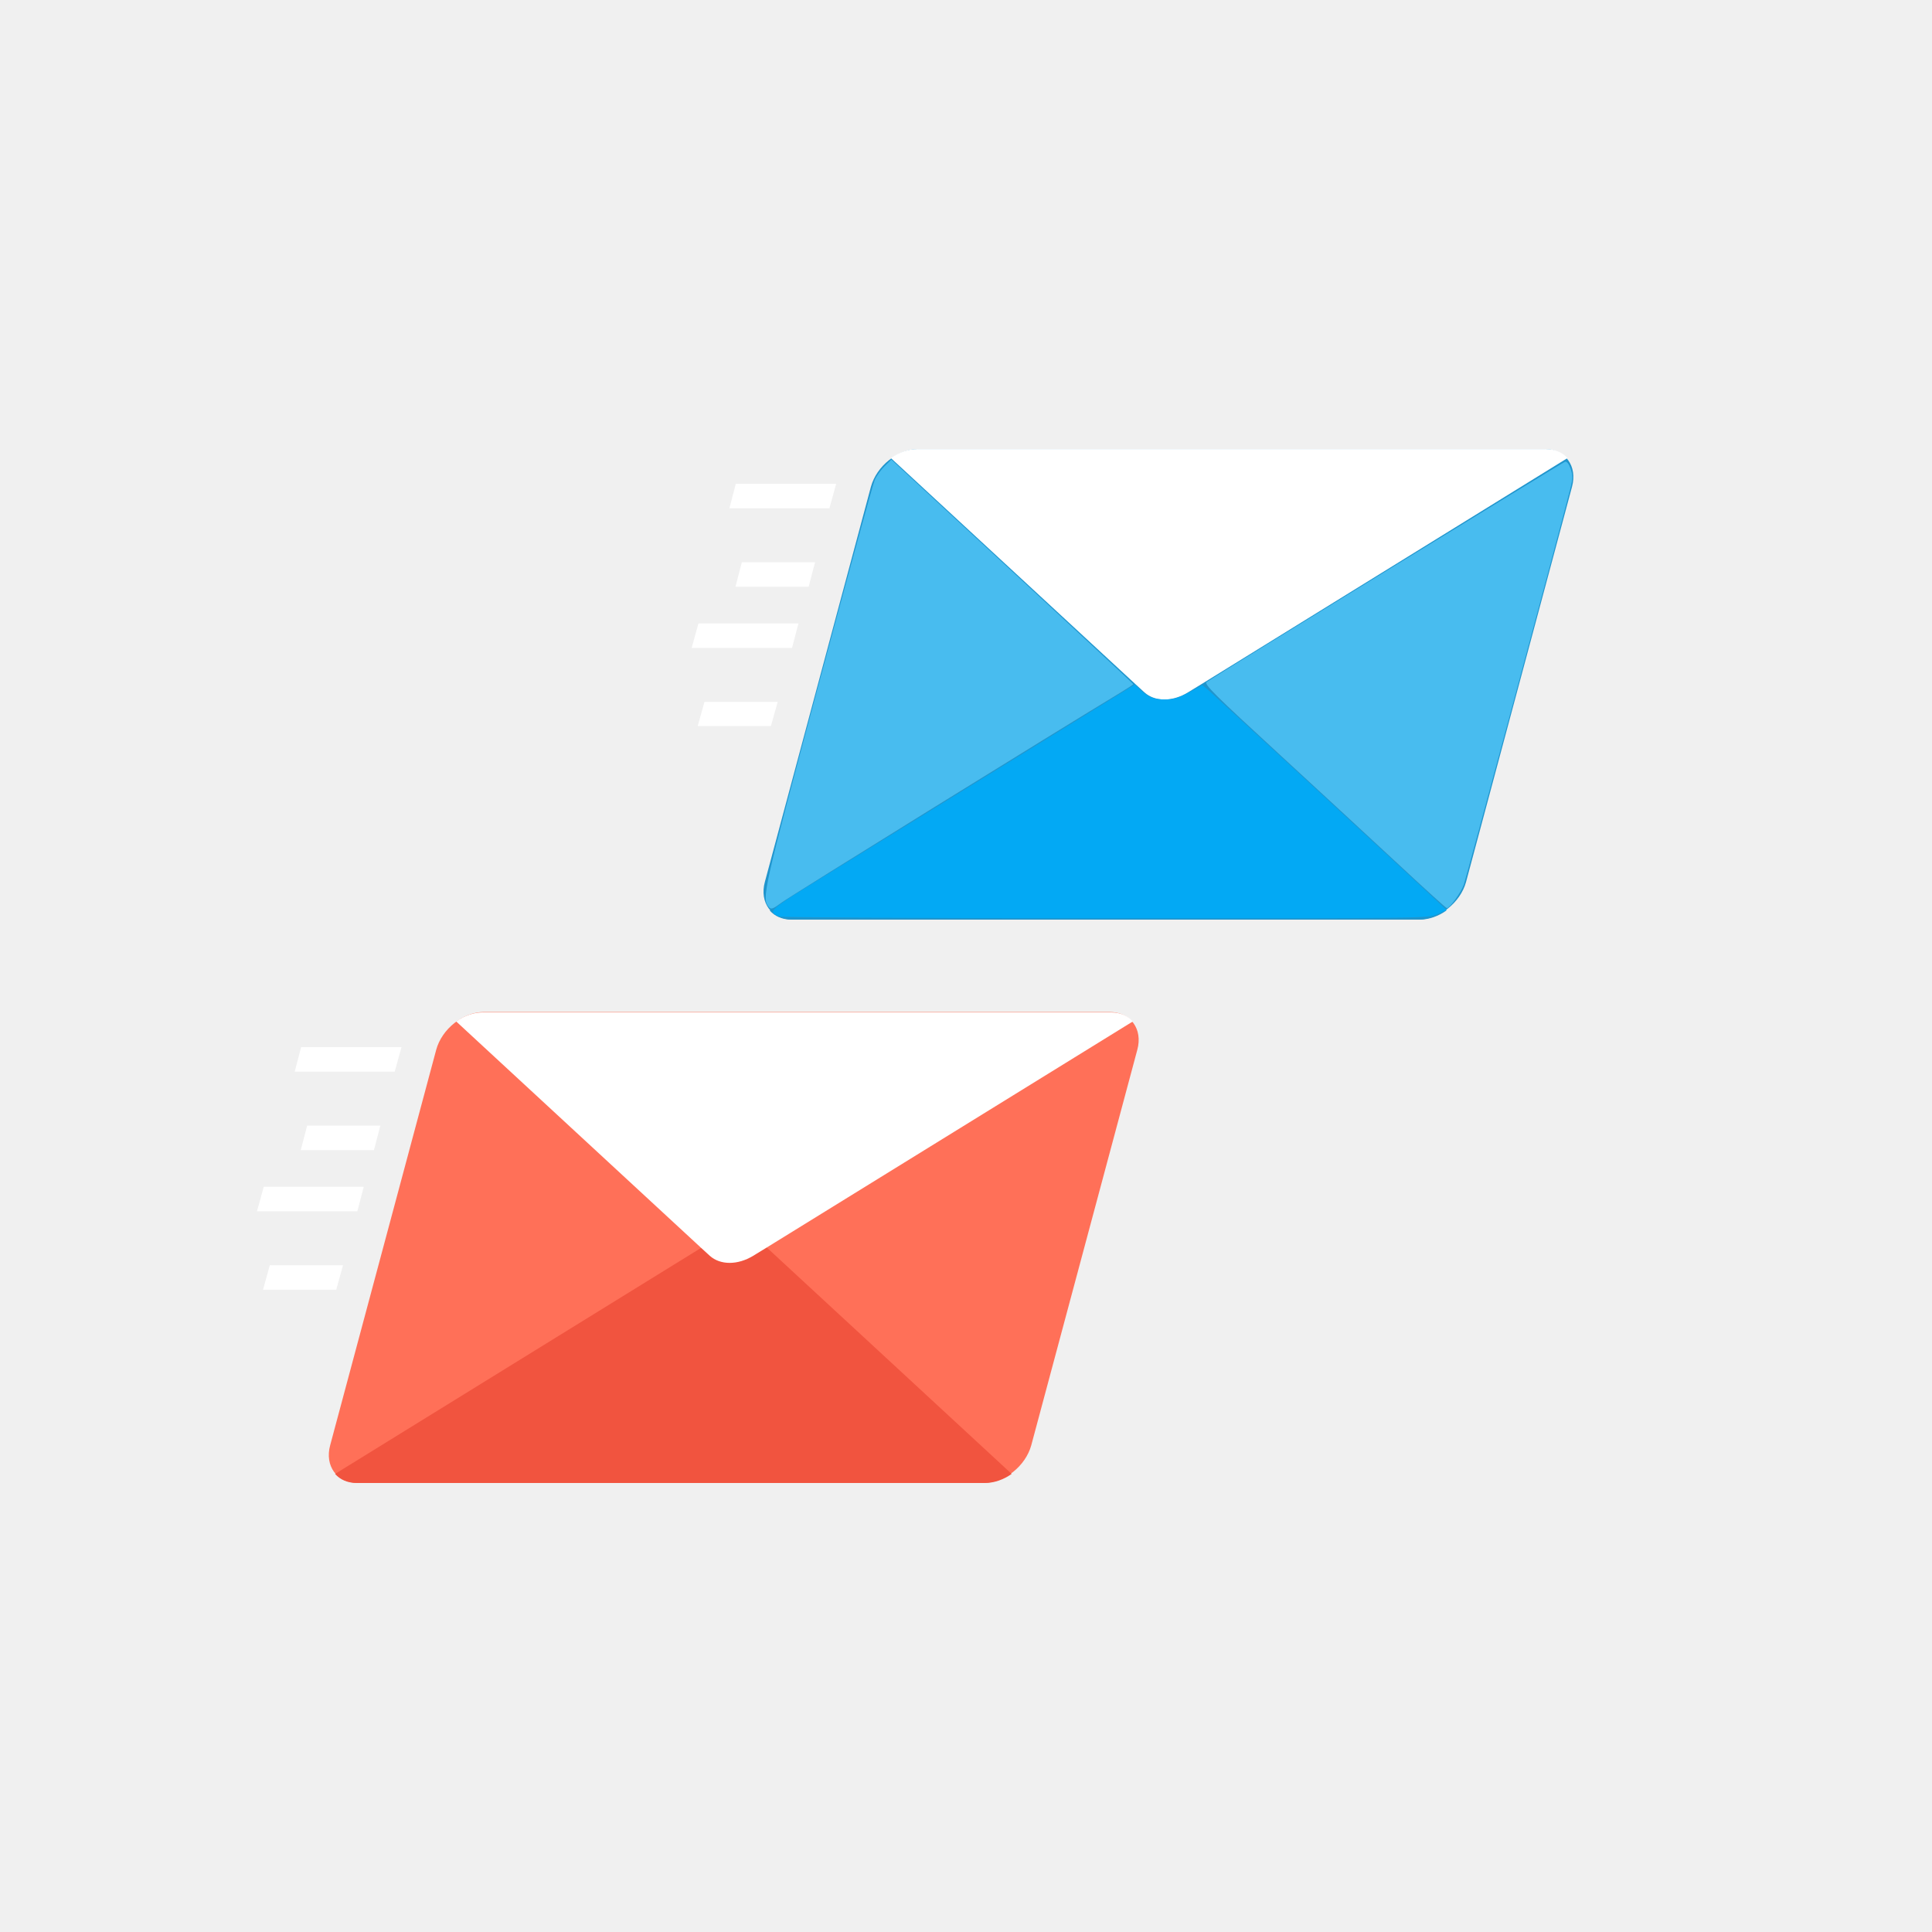
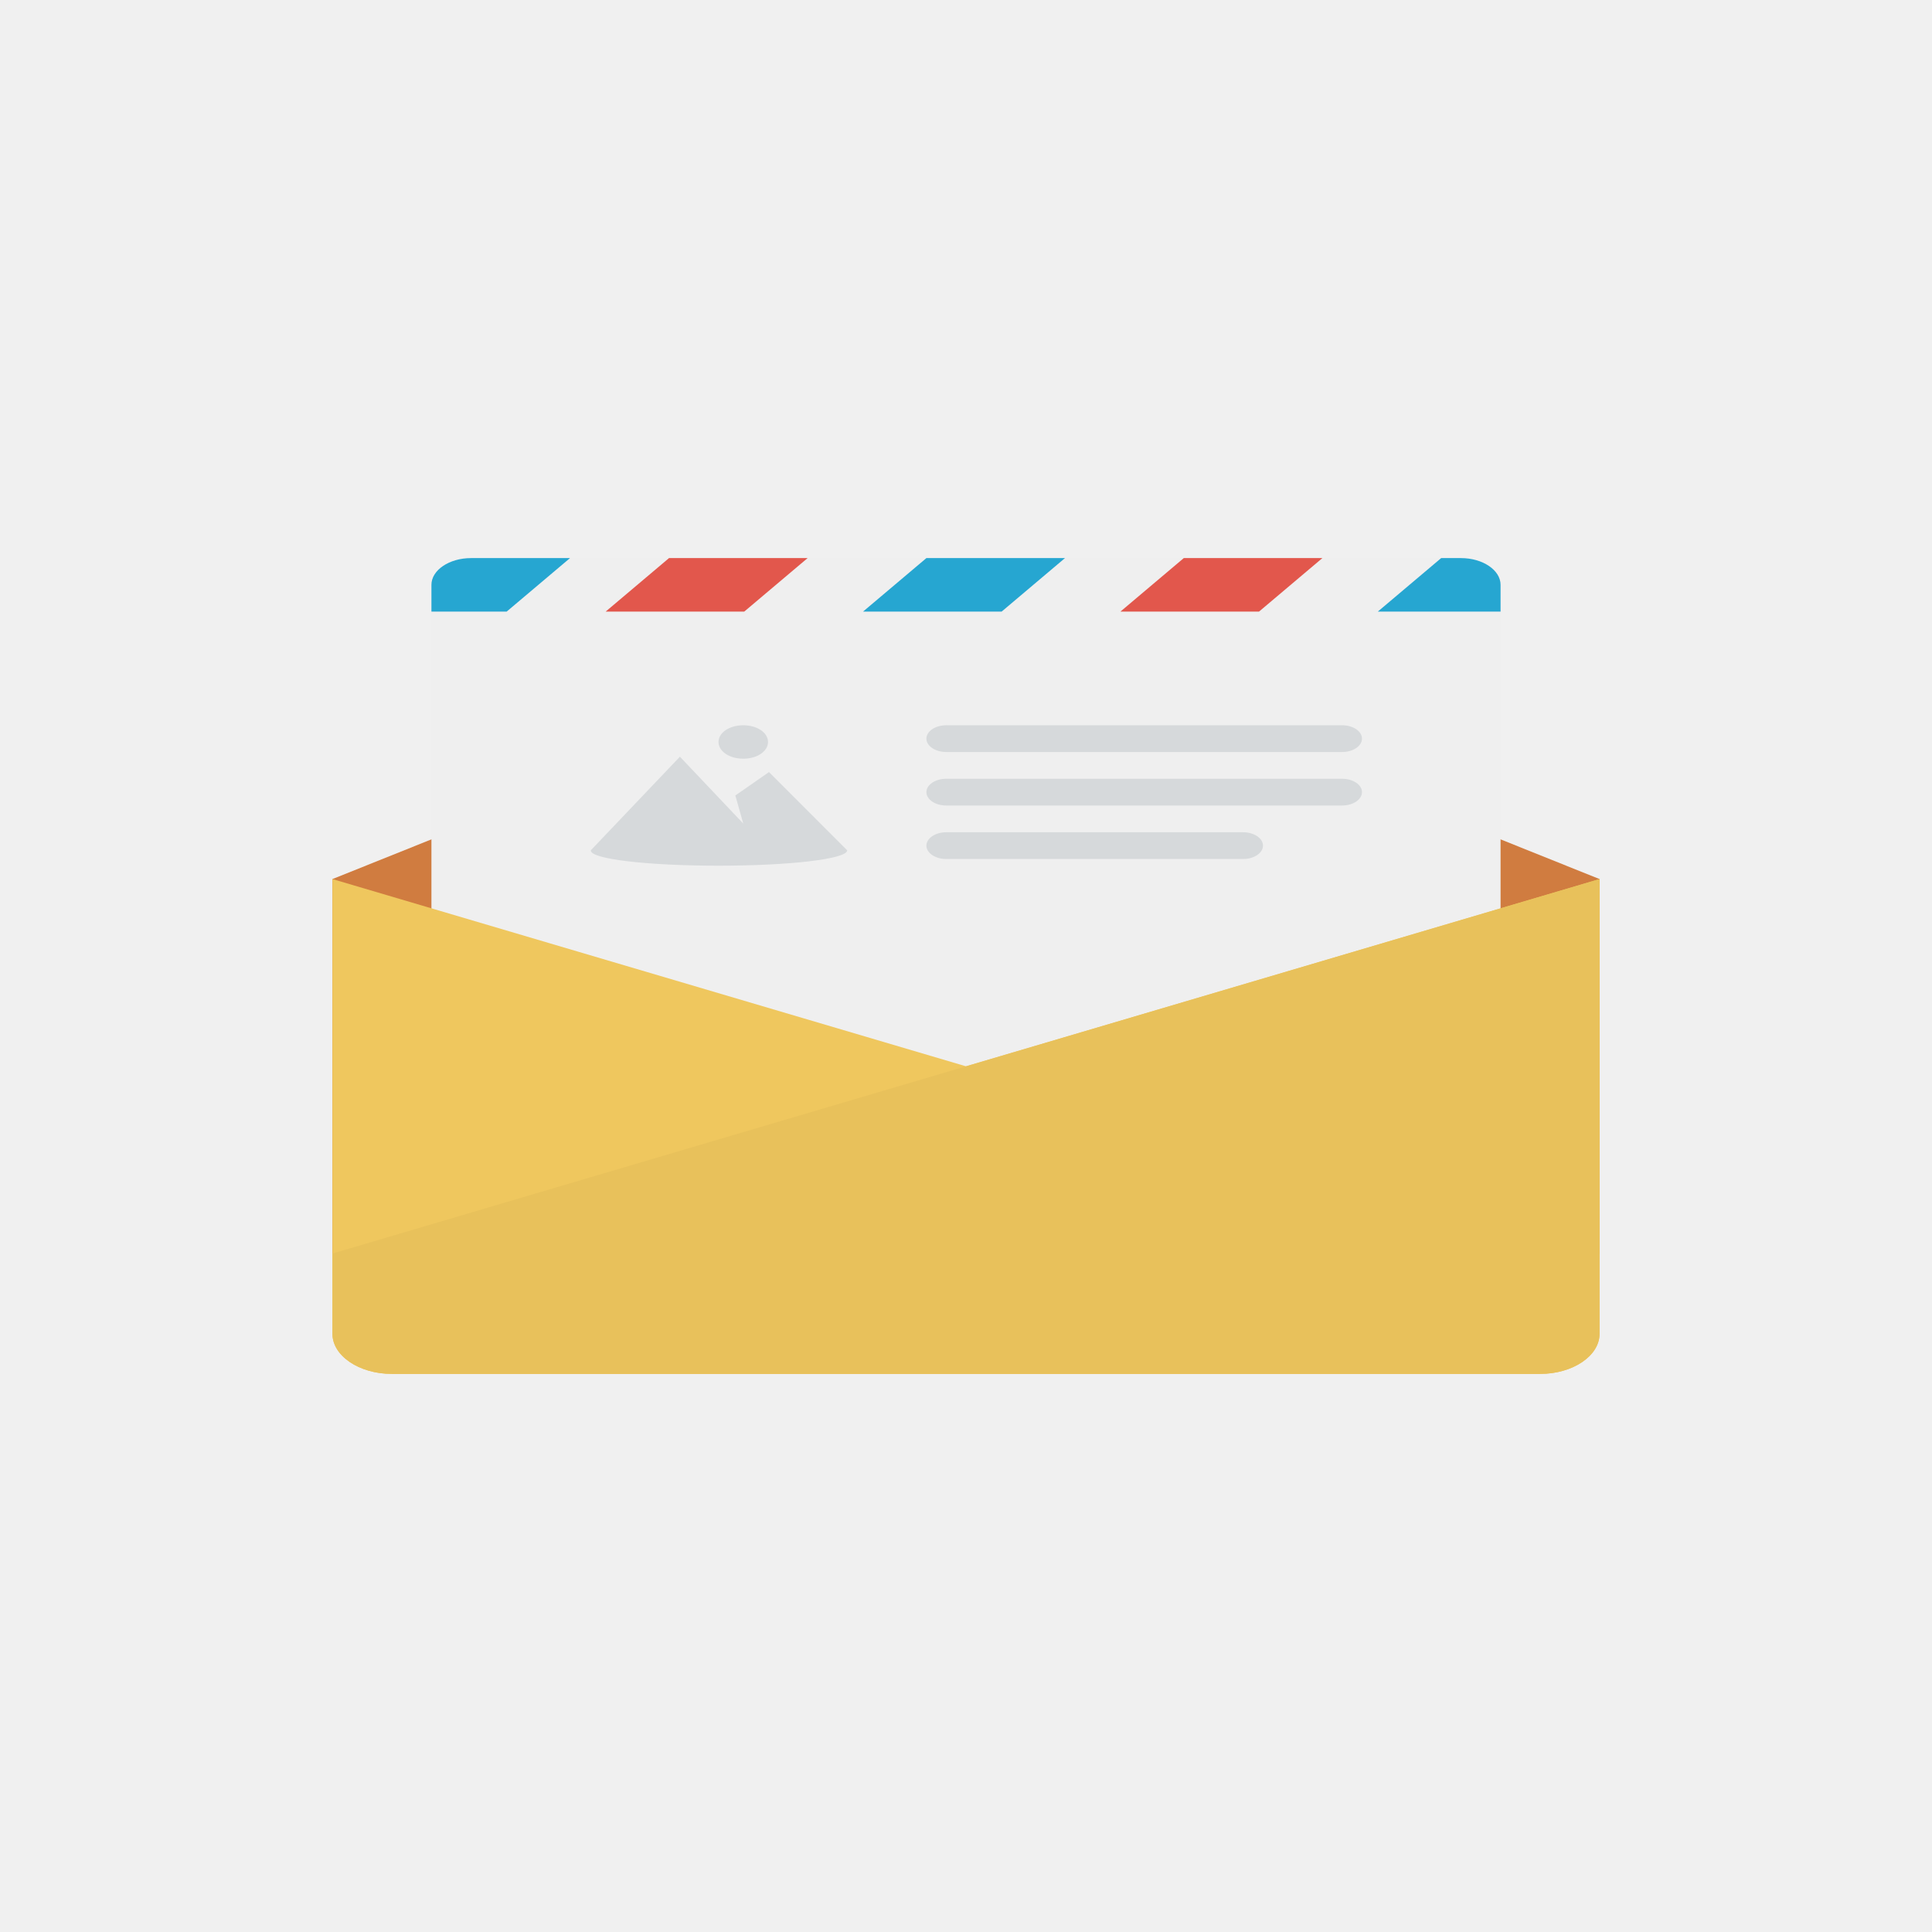
- <svg xmlns="http://www.w3.org/2000/svg" enable-background="new 0 0 512 512" id="Layer_1" version="1.1" viewBox="0 0 512 512" xml:space="preserve">
-   <defs id="defs5367" />
-   <g id="g5362">
-     <g id="g5302" />
-     <g id="g5360">
-       <g id="g5306">
-         <path d="M 375.9,243.7 H 210 c -5.5,0 -8.8,-4.5 -7.3,-10 L 230.8,129 c 1.5,-5.5 7.1,-10 12.6,-10 h 165.9 c 5.5,0 8.8,4.5 7.3,10 l -28.1,104.8 c -1.5,5.4 -7.1,9.9 -12.6,9.9 z" id="path5304" style="fill:#2095cd;fill-opacity:1" />
-       </g>
-       <g id="g5310">
-         <path d="m 383.3,241.3 c -2.1,1.5 -4.6,2.4 -7.1,2.4 H 209.7 c -2.4,0 -4.4,-0.9 -5.7,-2.4 l 97,-59.9 3.6,-2.2 c 4.1,-2.5 8.7,-2.5 11.5,0 l 2.4,2.2 z" id="path5308" style="fill:#2095cd;fill-opacity:1" />
-       </g>
-       <g id="g5314">
-         <path d="m 415.4,121.4 -97,59.9 -3.6,2.2 c -4.1,2.5 -8.7,2.5 -11.5,0 l -2.4,-2.2 -64.8,-59.9 c 2.1,-1.5 4.6,-2.4 7,-2.4 h 166.5 c 2.5,0 4.5,0.9 5.8,2.4 z" id="path5312" style="fill:#ffffff" />
-       </g>
-       <g id="g5318">
-         <polygon points="219.8,134.7 193.3,134.7 195,128.2 221.6,128.2 " id="polygon5316" style="fill:#ffffff" />
-       </g>
-       <g id="g5322">
-         <polygon points="214.3,155.5 194.9,155.5 196.6,149 216,149 " id="polygon5320" style="fill:#ffffff" />
-       </g>
-       <g id="g5326">
-         <polygon points="209.9,171.7 183.3,171.7 185.1,165.2 211.6,165.2 " id="polygon5324" style="fill:#ffffff" />
-       </g>
-       <g id="g5330">
-         <polygon points="204.3,192.4 184.9,192.4 186.7,186 206.1,186 " id="polygon5328" style="fill:#ffffff" />
-       </g>
-       <g id="g5334">
-         <path d="M 260.7,393 H 94.8 c -5.5,0 -8.8,-4.5 -7.3,-10 l 28.1,-104.8 c 1.5,-5.5 7.1,-10 12.6,-10 h 165.9 c 5.5,0 8.8,4.5 7.3,10 L 273.3,383 c -1.5,5.5 -7.1,10 -12.6,10 z" id="path5332" style="fill:#ff7058" />
-       </g>
-       <g id="g5338">
-         <path d="m 268.1,390.6 c -2.1,1.5 -4.6,2.4 -7.1,2.4 H 94.5 c -2.4,0 -4.4,-0.9 -5.7,-2.4 l 97,-59.9 3.6,-2.2 c 4.1,-2.5 8.7,-2.5 11.5,0 l 2.4,2.2 z" id="path5336" style="fill:#f1543f" />
-       </g>
-       <g id="g5342">
-         <path d="m 300.2,270.7 -97,59.9 -3.6,2.2 c -4.1,2.5 -8.7,2.5 -11.5,0 l -2.4,-2.2 -64.8,-59.9 c 2.1,-1.5 4.6,-2.4 7,-2.4 h 166.5 c 2.5,0 4.5,0.9 5.8,2.4 z" id="path5340" style="fill:#ffffff" />
-       </g>
-       <g id="g5346">
-         <polygon points="104.6,284 78.1,284 79.8,277.5 106.4,277.5 " id="polygon5344" style="fill:#ffffff" />
-       </g>
-       <g id="g5350">
-         <polygon points="99.1,304.8 79.7,304.8 81.4,298.3 100.8,298.3 " id="polygon5348" style="fill:#ffffff" />
-       </g>
-       <g id="g5354">
-         <polygon points="94.7,321 68.1,321 69.9,314.5 96.4,314.5 " id="polygon5352" style="fill:#ffffff" />
-       </g>
-       <g id="g5358">
-         <polygon points="89.1,341.8 69.7,341.8 71.5,335.3 90.9,335.3 " id="polygon5356" style="fill:#ffffff" />
+ <svg xmlns="http://www.w3.org/2000/svg" enable-background="new 0 0 512 512" height="512px" id="Слой_1" version="1.1" viewBox="0 0 512 512" width="512px" xml:space="preserve">
+   <defs id="defs97" />
+   <style id="style332" type="text/css">
+ 	.st0{fill:#D07C40;}
+ 	.st1{fill:#EFEFEF;}
+ 	.st2{fill:#26A6D1;}
+ 	.st3{fill:#EFC75E;}
+ 	.st4{fill:#E8C15B;}
+ 	.st5{fill:#D6D9DB;}
+ 	.st6{fill:#E2574C;}
+ </style>
+   <g id="g369" transform="matrix(2.623455,0,0,1.772141,88.09891,142.583)">
+     <path id="path334" d="m 0,51 64,-38 64,38 v 56 H 0 Z" class="st0" style="fill:#d07c40" />
+     <path id="path336" d="m 14,3 h 100 c 2.2,0 4,1.8 4,4 v 70 c 0,2.2 -1.8,4 -4,4 H 14 c -2.2,0 -4,-1.8 -4,-4 V 7 c 0,-2.2 1.8,-4 4,-4 z" class="st1" style="fill:#efefef" />
+     <path id="path338" d="M 105.6,11 112,3 h 2 c 2.2,0 4,1.8 4,4 v 4 z m -52,0 6.4,-8 h 14 l -6.4,8 z M 10,11 V 7 c 0,-2.2 1.8,-4 4,-4 h 10 l -6.4,8 z" class="st2" style="fill:#26a6d1" />
+     <path id="path340" d="m 128,119 c 0,3.3 -2.7,6 -6,6 H 6 c -3.3,0 -6,-2.7 -6,-6 v -9 c 0,0 0,0 0,0 V 51 l 64,28 64,-28 z" class="st3" style="fill:#efc75e" />
+     <path id="path342" d="m 128,119 c 0,3.3 -2.7,6 -6,6 H 6 c -3.3,0 -6,-2.7 -6,-6 V 107 L 128,51 Z" class="st4" style="fill:#e8c15b" />
+     <g id="g348">
+       <g id="g346">
+         <path id="path344" d="m 40.7,38.5 0.8,4.2 -6.4,-10 -9,14 C 26,48 31.8,49 39,49 46.2,49 52,48 52,46.7 L 44.1,35 Z M 41.5,33 C 42.9,33 44,31.9 44,30.5 44,29.1 42.9,28 41.5,28 40.1,28 39,29.1 39,30.5 39,31.9 40.1,33 41.5,33 Z M 62,32 h 40 c 1.1,0 2,-0.9 2,-2 0,-1.1 -0.9,-2 -2,-2 H 62 c -1.1,0 -2,0.9 -2,2 0,1.1 0.9,2 2,2 z m 40,4 H 62 c -1.1,0 -2,0.9 -2,2 0,1.1 0.9,2 2,2 h 40 c 1.1,0 2,-0.9 2,-2 0,-1.1 -0.9,-2 -2,-2 z M 92,44 H 62 c -1.1,0 -2,0.9 -2,2 0,1.1 0.9,2 2,2 h 30 c 1.1,0 2,-0.9 2,-2 0,-1.1 -0.9,-2 -2,-2 z" class="st5" style="fill:#d6d9db" />
      </g>
    </g>
-     <path style="fill:#03a9f4;fill-opacity:1;stroke:none;stroke-width:3.797;stroke-linecap:round;stroke-linejoin:round;stroke-miterlimit:4;stroke-dasharray:none;stroke-opacity:1" d="m 206.541,242.891 c -2.547,-1.032 -2.819,-1.459 4.004,-5.797 1.701,-1.081 3.842,-2.406 6.499,-4.043 7.061,-4.351 23.82,-14.695 37.244,-22.988 13.424,-8.293 29.363,-18.128 35.42,-21.855 l 11.014,-6.776 1.461,1.362 c 2.207,2.058 3.556,2.579 6.668,2.579 2.227,0 3.586,-0.411 6.309,-1.908 l 3.471,-1.908 1.784,1.501 c 1.431,1.204 50.951,46.888 60.517,55.828 l 2.441,2.281 -2.441,1.108 c -2.425,1.101 -2.98,1.108 -87.864,1.085 -46.983,-0.012 -85.92,-0.224 -86.527,-0.47 z" id="path37" />
-     <path style="fill:#22a7f0;stroke:none;stroke-width:0.542px;stroke-linecap:butt;stroke-linejoin:miter;stroke-opacity:1;fill-opacity:0" d="m 205.991,242.505 c -2.403,-0.97 -2.499,-0.906 50.034,-33.266 22.373,-13.781 41.535,-25.609 42.583,-26.283 l 1.905,-1.226 2.372,1.821 c 2.074,1.592 2.774,1.821 5.568,1.821 2.499,0 3.925,-0.368 6.541,-1.688 2.978,-1.503 3.475,-1.607 4.528,-0.949 2.446,1.529 63.166,58.034 62.872,58.508 -0.936,1.514 -6.613,1.614 -90.03,1.575 -47.132,-0.022 -86,-0.163 -86.373,-0.313 z" id="path41" />
-     <path style="fill:#48bcef;stroke:none;stroke-width:0.542px;stroke-linecap:butt;stroke-linejoin:miter;stroke-opacity:1;fill-opacity:1" d="m 203.777,240.403 c -1.953,-2.353 -1.656,-3.685 12.985,-58.307 7.793,-29.073 14.558,-53.753 15.034,-54.846 0.476,-1.093 1.668,-2.764 2.648,-3.714 l 1.782,-1.727 32.055,29.66 c 17.63,16.313 32.055,29.743 32.055,29.844 0,0.101 -1.525,1.104 -3.39,2.228 -16.157,9.739 -87.529,53.954 -89.713,55.577 -2.394,1.78 -2.893,1.965 -3.456,1.286 z" id="path848" />
-     <path style="fill:#48bcef;stroke:none;stroke-width:0.542px;stroke-linecap:butt;stroke-linejoin:miter;stroke-opacity:1;fill-opacity:1" d="m 371.116,229.521 c -6.563,-6.109 -21.003,-19.449 -32.09,-29.643 -17.216,-15.831 -20.026,-18.624 -19.254,-19.141 4.021,-2.698 94.414,-58.245 95,-58.378 0.469,-0.107 1.032,0.625 1.47,1.91 0.602,1.767 0.579,2.59 -0.146,5.424 -3.306,12.908 -27.544,103.03 -28.178,104.771 -0.776,2.132 -3.776,6.263 -4.502,6.198 -0.202,-0.018 -5.737,-5.031 -12.3,-11.141 z" id="path850" />
+     <path id="path350" d="M 79.6,11 86,3 h 14 l -6.4,8 z m -52,0 6.4,-8 h 14 l -6.4,8 z" class="st6" style="fill:#e2574c" />
  </g>
</svg>
